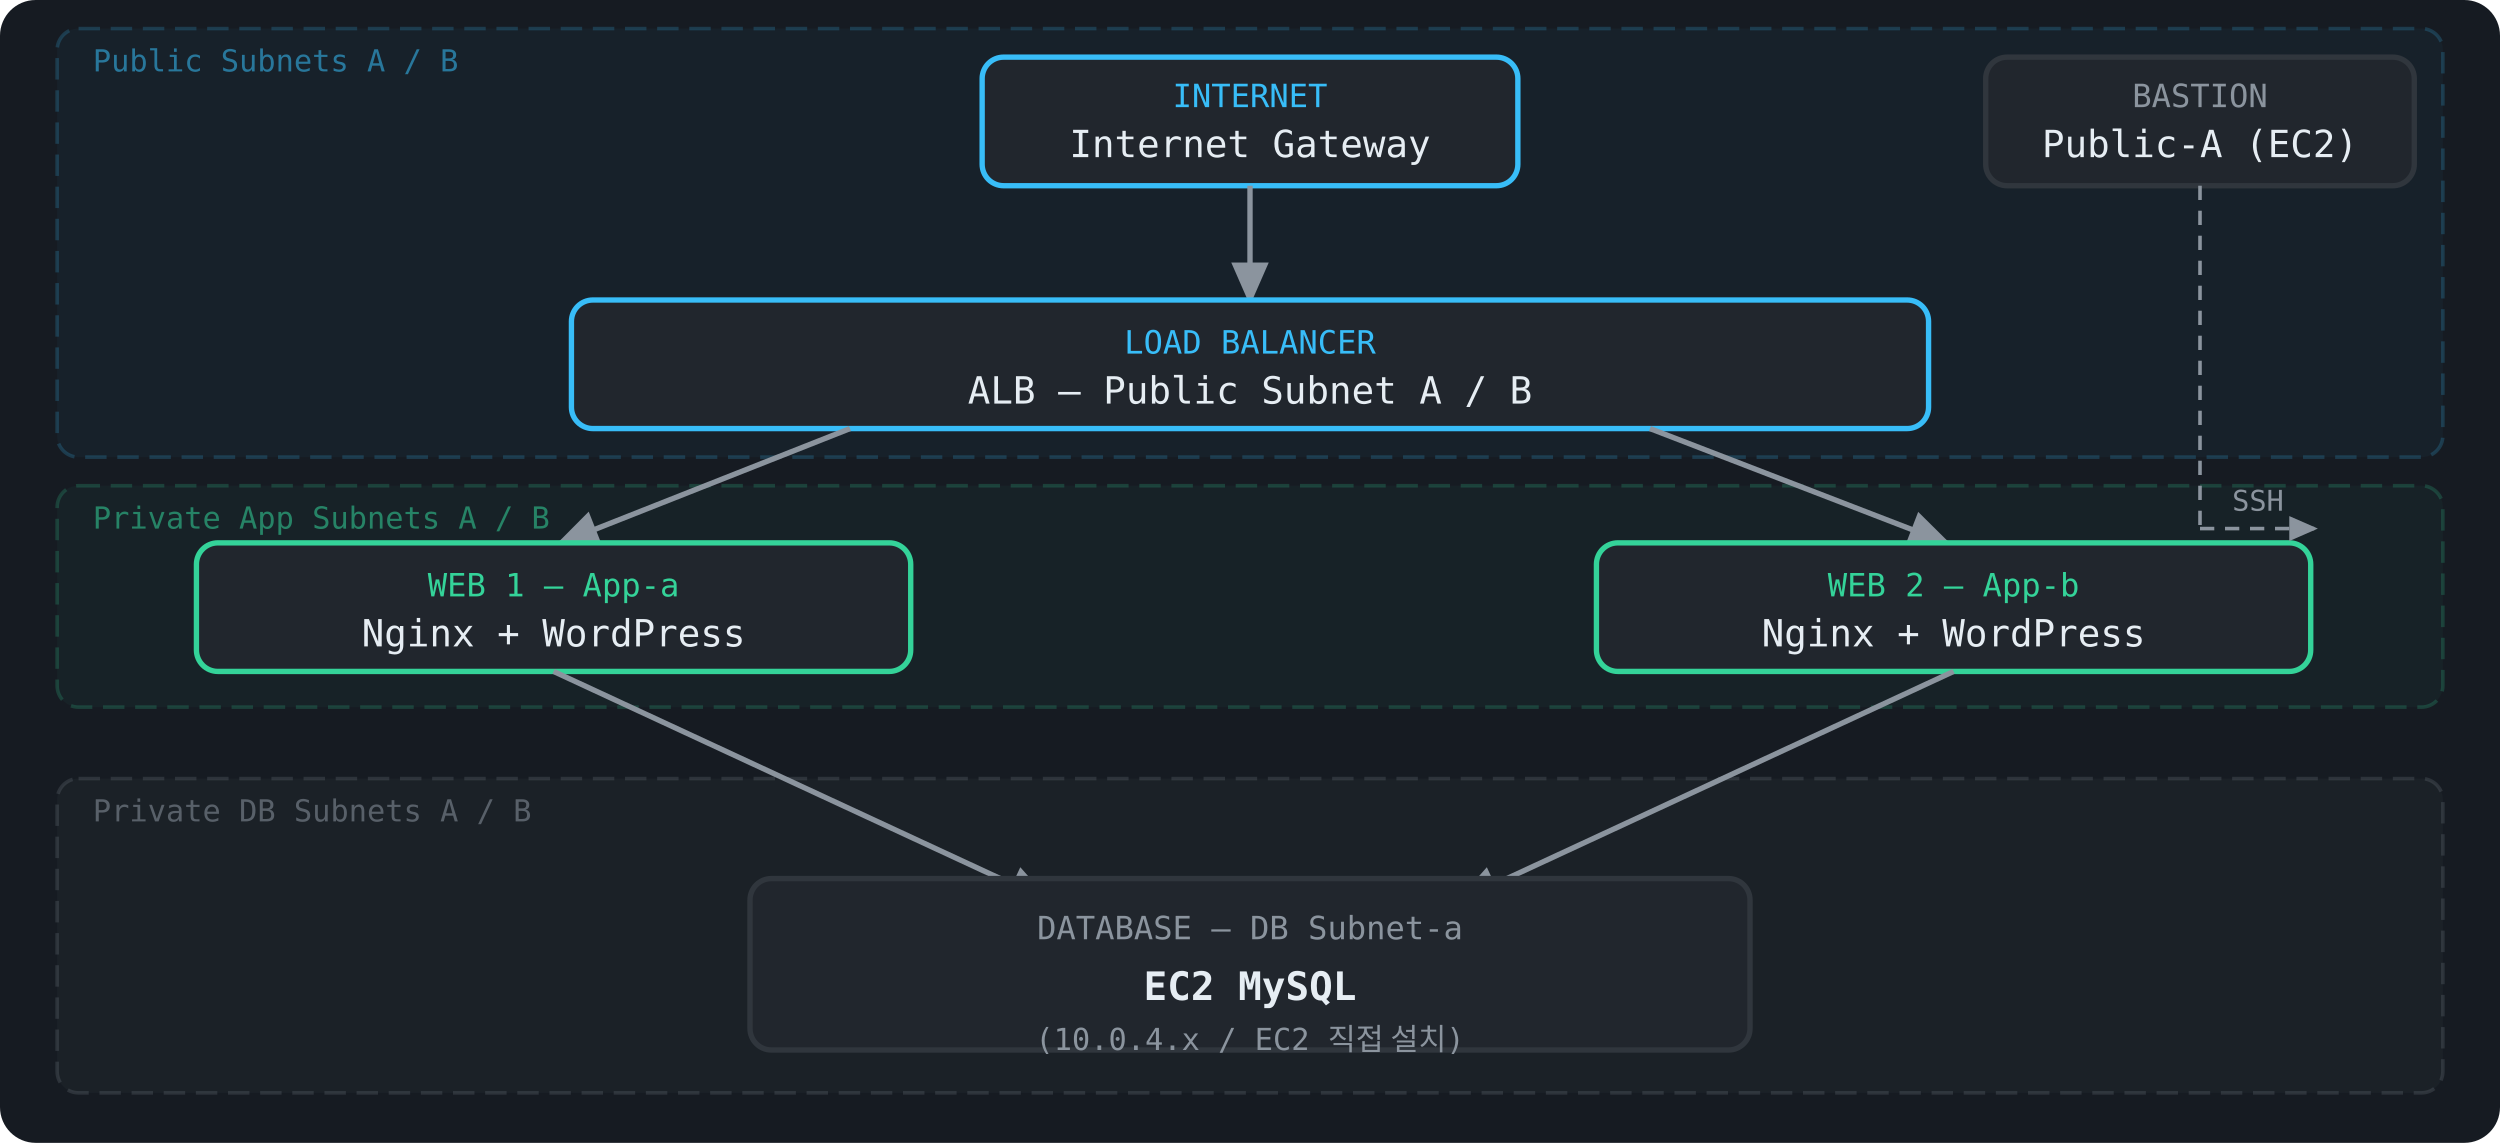
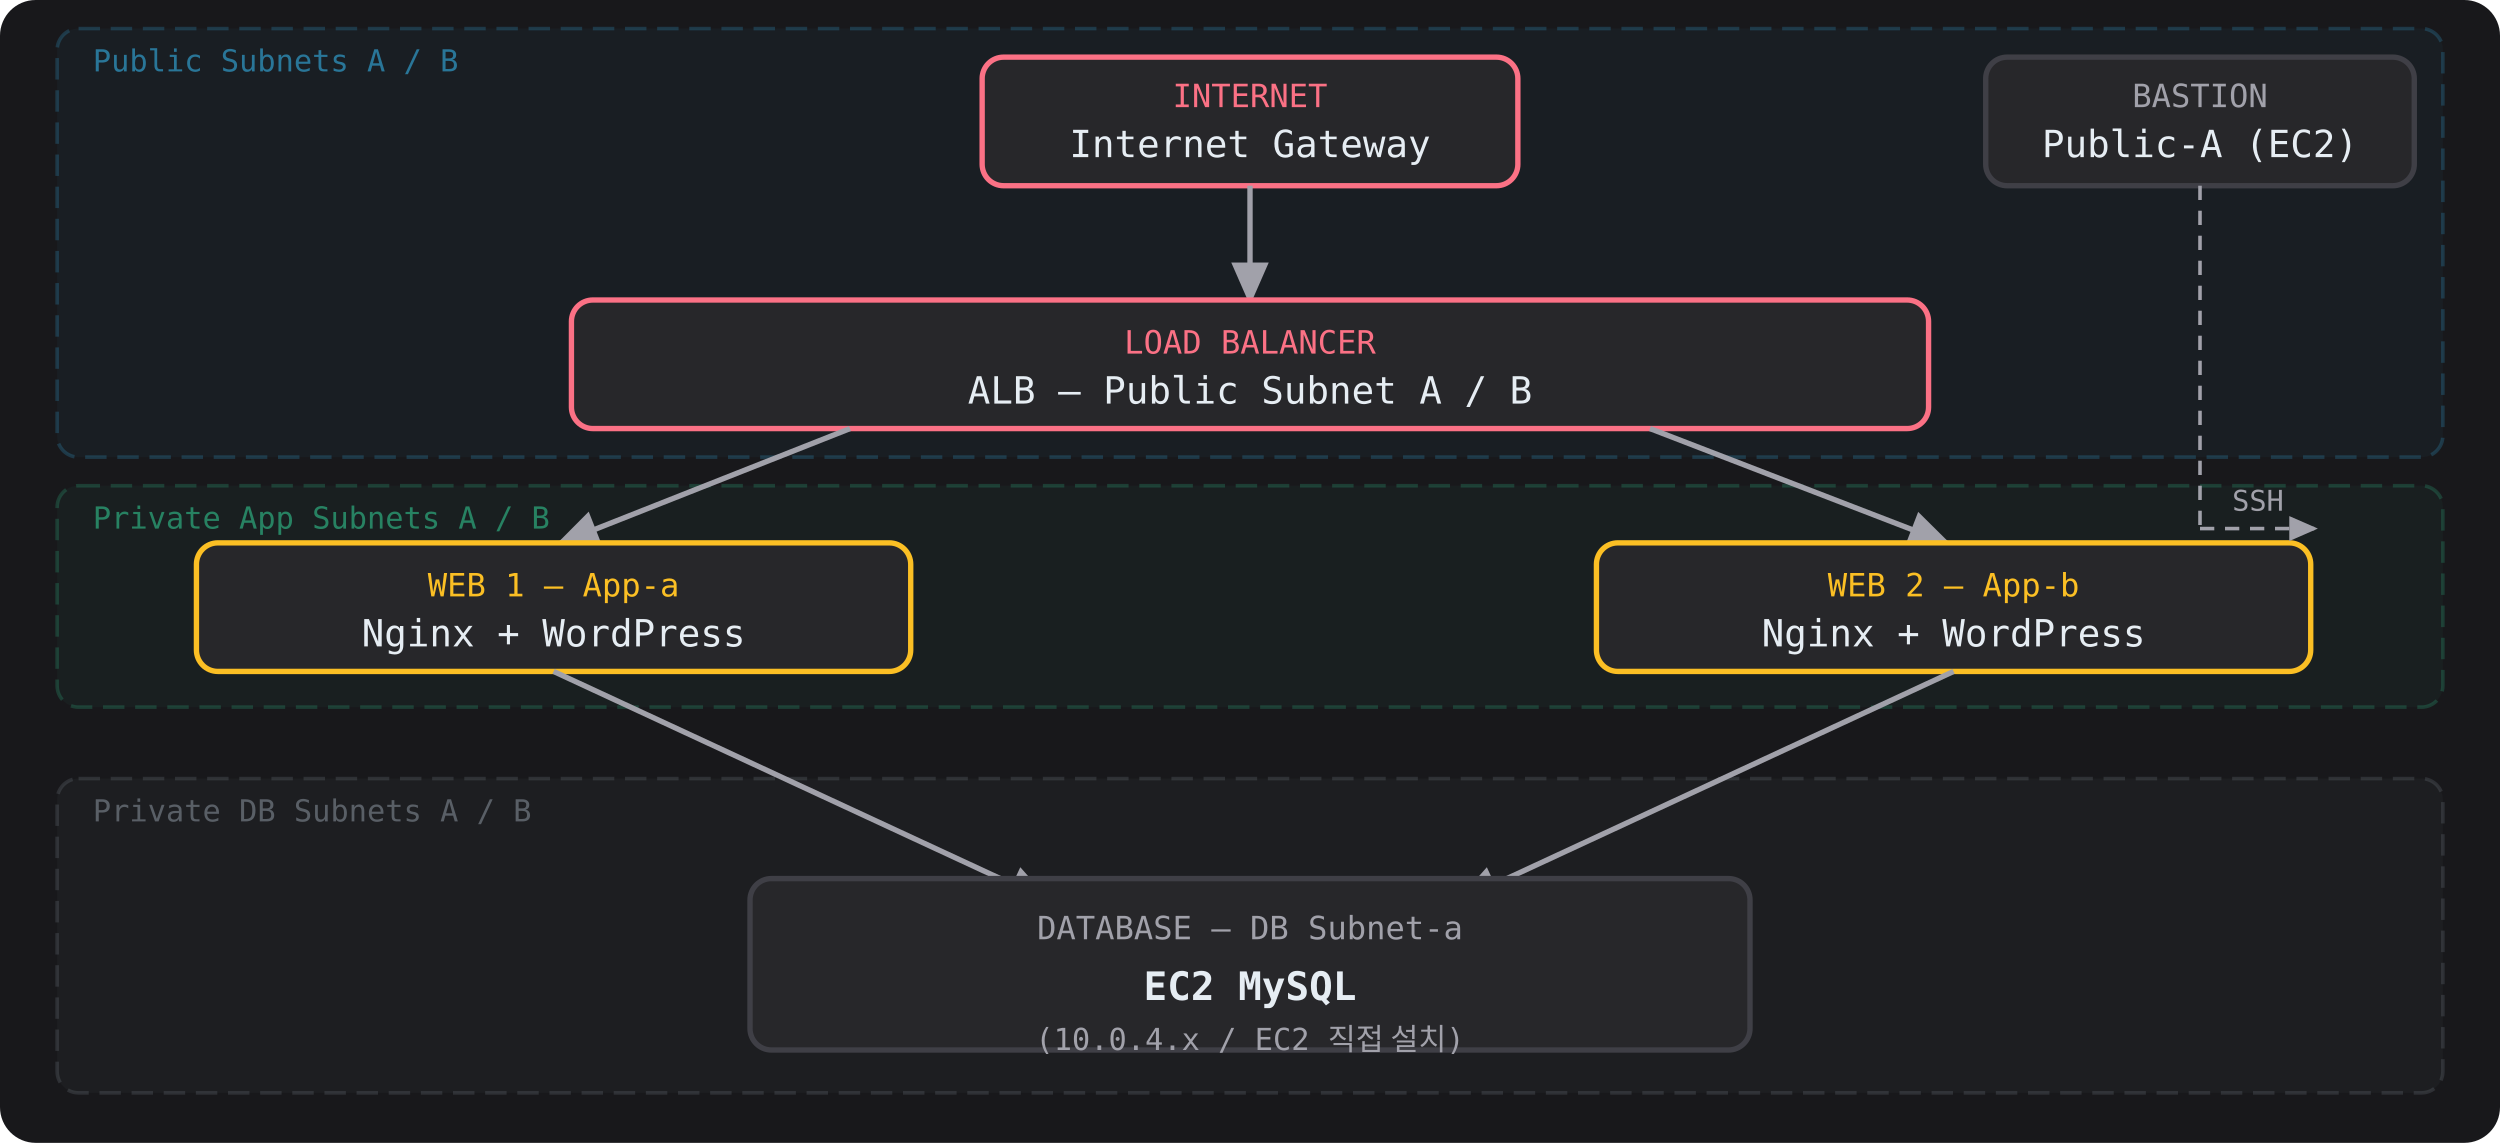
<svg xmlns="http://www.w3.org/2000/svg" viewBox="0 0 700 320" style="font-family:'JetBrains Mono',monospace;display:block">
  <defs>
    <marker id="b" markerWidth="8" markerHeight="7" refX="7" refY="3.5" orient="auto">
-       <polygon points="0 0,8 3.5,0 7" fill="#8b949e" />
+       <polygon points="0 0,8 3.5,0 7" fill="#a1a1aa" />
    </marker>
  </defs>
-   <rect width="700" height="320" rx="10" fill="#161b22" />
+   <rect width="700" height="320" rx="10" fill="#18181b" />
  <rect x="16" y="8" width="668" height="120" rx="6" fill="rgba(56,189,248,0.04)" stroke="rgba(56,189,248,0.2)" stroke-width="1" stroke-dasharray="6,3" />
  <text x="26" y="20" fill="rgba(56,189,248,0.55)" font-size="8.5">Public Subnets A / B</text>
-   <rect x="275" y="16" width="150" height="36" rx="6" fill="#21262d" stroke="#38bdf8" stroke-width="1.5" />
-   <text x="350" y="30" fill="#38bdf8" font-size="9" text-anchor="middle">INTERNET</text>
+   <rect x="275" y="16" width="150" height="36" rx="6" fill="#27272a" stroke="#fb7185" stroke-width="1.5" />
+   <text x="350" y="30" fill="#fb7185" font-size="9" text-anchor="middle">INTERNET</text>
  <text x="350" y="44" fill="#e6edf3" font-size="10.5" text-anchor="middle">Internet Gateway</text>
-   <rect x="556" y="16" width="120" height="36" rx="6" fill="#21262d" stroke="#30363d" stroke-width="1.5" />
-   <text x="616" y="30" fill="#8b949e" font-size="9" text-anchor="middle">BASTION</text>
+   <rect x="556" y="16" width="120" height="36" rx="6" fill="#27272a" stroke="#3f3f46" stroke-width="1.5" />
+   <text x="616" y="30" fill="#a1a1aa" font-size="9" text-anchor="middle">BASTION</text>
  <text x="616" y="44" fill="#e6edf3" font-size="10.5" text-anchor="middle">Public-A (EC2)</text>
-   <line x1="350" y1="52" x2="350" y2="84" stroke="#8b949e" stroke-width="1.5" marker-end="url(#b)" />
-   <rect x="160" y="84" width="380" height="36" rx="6" fill="#21262d" stroke="#38bdf8" stroke-width="1.5" />
-   <text x="350" y="99" fill="#38bdf8" font-size="9" text-anchor="middle">LOAD BALANCER</text>
+   <line x1="350" y1="52" x2="350" y2="84" stroke="#a1a1aa" stroke-width="1.5" marker-end="url(#b)" />
+   <rect x="160" y="84" width="380" height="36" rx="6" fill="#27272a" stroke="#fb7185" stroke-width="1.5" />
+   <text x="350" y="99" fill="#fb7185" font-size="9" text-anchor="middle">LOAD BALANCER</text>
  <text x="350" y="113" fill="#e6edf3" font-size="10.5" text-anchor="middle">ALB — Public Subnet A / B</text>
  <rect x="16" y="136" width="668" height="62" rx="6" fill="rgba(52,211,153,0.04)" stroke="rgba(52,211,153,0.2)" stroke-width="1" stroke-dasharray="6,3" />
  <text x="26" y="148" fill="rgba(52,211,153,0.55)" font-size="8.5">Private App Subnets A / B</text>
-   <line x1="238" y1="120" x2="157" y2="152" stroke="#8b949e" stroke-width="1.5" marker-end="url(#b)" />
-   <line x1="462" y1="120" x2="545" y2="152" stroke="#8b949e" stroke-width="1.5" marker-end="url(#b)" />
-   <rect x="55" y="152" width="200" height="36" rx="6" fill="#21262d" stroke="#34d399" stroke-width="1.5" />
-   <text x="155" y="167" fill="#34d399" font-size="9" text-anchor="middle">WEB 1 — App-a</text>
+   <line x1="238" y1="120" x2="157" y2="152" stroke="#a1a1aa" stroke-width="1.5" marker-end="url(#b)" />
+   <line x1="462" y1="120" x2="545" y2="152" stroke="#a1a1aa" stroke-width="1.5" marker-end="url(#b)" />
+   <rect x="55" y="152" width="200" height="36" rx="6" fill="#27272a" stroke="#fbbf24" stroke-width="1.5" />
+   <text x="155" y="167" fill="#fbbf24" font-size="9" text-anchor="middle">WEB 1 — App-a</text>
  <text x="155" y="181" fill="#e6edf3" font-size="10.5" text-anchor="middle">Nginx + WordPress</text>
-   <rect x="447" y="152" width="200" height="36" rx="6" fill="#21262d" stroke="#34d399" stroke-width="1.5" />
-   <text x="547" y="167" fill="#34d399" font-size="9" text-anchor="middle">WEB 2 — App-b</text>
+   <rect x="447" y="152" width="200" height="36" rx="6" fill="#27272a" stroke="#fbbf24" stroke-width="1.5" />
+   <text x="547" y="167" fill="#fbbf24" font-size="9" text-anchor="middle">WEB 2 — App-b</text>
  <text x="547" y="181" fill="#e6edf3" font-size="10.5" text-anchor="middle">Nginx + WordPress</text>
-   <line x1="616" y1="52" x2="616" y2="148" stroke="#8b949e" stroke-width="1" stroke-dasharray="4,3" />
-   <line x1="616" y1="148" x2="648" y2="148" stroke="#8b949e" stroke-width="1" stroke-dasharray="4,3" marker-end="url(#b)" />
-   <text x="625" y="143" fill="#8b949e" font-size="8">SSH</text>
+   <line x1="616" y1="52" x2="616" y2="148" stroke="#a1a1aa" stroke-width="1" stroke-dasharray="4,3" />
+   <line x1="616" y1="148" x2="648" y2="148" stroke="#a1a1aa" stroke-width="1" stroke-dasharray="4,3" marker-end="url(#b)" />
+   <text x="625" y="143" fill="#a1a1aa" font-size="8">SSH</text>
  <rect x="16" y="218" width="668" height="88" rx="6" fill="rgba(139,148,158,0.05)" stroke="rgba(139,148,158,0.2)" stroke-width="1" stroke-dasharray="6,3" />
  <text x="26" y="230" fill="rgba(139,148,158,0.55)" font-size="8.5">Private DB Subnets A / B</text>
-   <line x1="155" y1="188" x2="293" y2="252" stroke="#8b949e" stroke-width="1.5" marker-end="url(#b)" />
-   <line x1="547" y1="188" x2="409" y2="252" stroke="#8b949e" stroke-width="1.5" marker-end="url(#b)" />
-   <rect x="210" y="246" width="280" height="48" rx="6" fill="#21262d" stroke="#30363d" stroke-width="1.5" />
-   <text x="350" y="263" fill="#8b949e" font-size="9" text-anchor="middle">DATABASE — DB Subnet-a</text>
+   <line x1="155" y1="188" x2="293" y2="252" stroke="#a1a1aa" stroke-width="1.5" marker-end="url(#b)" />
+   <line x1="547" y1="188" x2="409" y2="252" stroke="#a1a1aa" stroke-width="1.5" marker-end="url(#b)" />
+   <rect x="210" y="246" width="280" height="48" rx="6" fill="#27272a" stroke="#3f3f46" stroke-width="1.5" />
+   <text x="350" y="263" fill="#a1a1aa" font-size="9" text-anchor="middle">DATABASE — DB Subnet-a</text>
  <text x="350" y="280" fill="#e6edf3" font-size="11" text-anchor="middle" font-weight="600">EC2 MySQL</text>
-   <text x="350" y="294" fill="#8b949e" font-size="8.5" text-anchor="middle">(10.0.4.x / EC2 직접 설치)</text>
+   <text x="350" y="294" fill="#a1a1aa" font-size="8.5" text-anchor="middle">(10.0.4.x / EC2 직접 설치)</text>
</svg>
